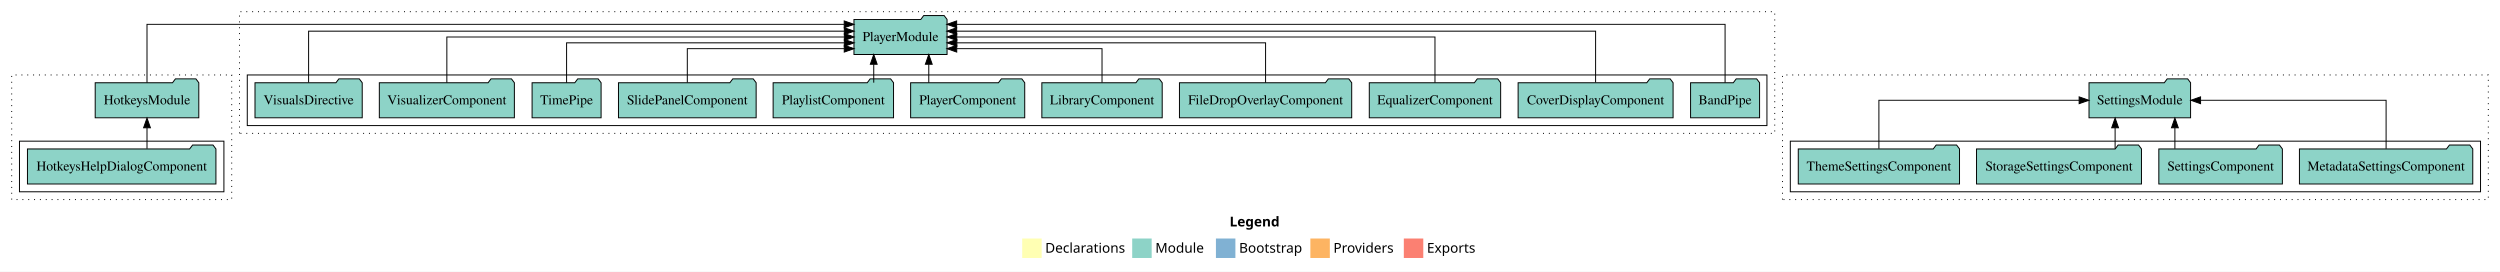
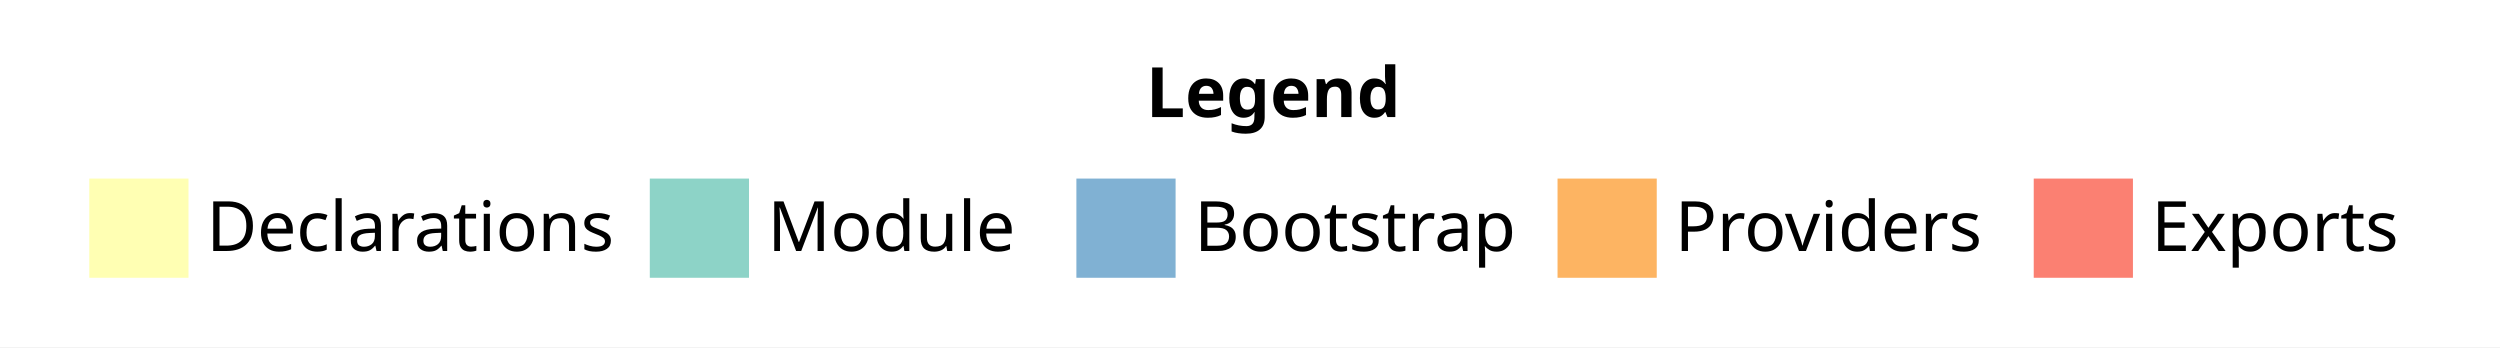
- <svg xmlns="http://www.w3.org/2000/svg" width="2568pt" height="279pt" viewBox="0.00 0.00 2568.00 279.00">
-   <g id="graph0" class="graph" transform="scale(1 1) rotate(0) translate(4 275)">
-     <polygon fill="white" stroke="transparent" points="-4,4 -4,-275 2564,-275 2564,4 -4,4" />
-     <text text-anchor="start" x="1259.01" y="-42.4" font-family="Times-12" font-weight="bold" font-size="14.00">Legend</text>
-     <polygon fill="#ffffb3" stroke="transparent" points="1046,-10 1046,-30 1066,-30 1066,-10 1046,-10" />
-     <text text-anchor="start" x="1069.63" y="-15.4" font-family="Times-12" font-size="14.00">  Declarations</text>
-     <polygon fill="#8dd3c7" stroke="transparent" points="1159,-10 1159,-30 1179,-30 1179,-10 1159,-10" />
-     <text text-anchor="start" x="1182.73" y="-15.4" font-family="Times-12" font-size="14.00">  Module</text>
-     <polygon fill="#80b1d3" stroke="transparent" points="1245,-10 1245,-30 1265,-30 1265,-10 1245,-10" />
-     <text text-anchor="start" x="1268.78" y="-15.4" font-family="Times-12" font-size="14.00">  Bootstrap</text>
-     <polygon fill="#fdb462" stroke="transparent" points="1342,-10 1342,-30 1362,-30 1362,-10 1342,-10" />
-     <text text-anchor="start" x="1365.67" y="-15.4" font-family="Times-12" font-size="14.00">  Providers</text>
-     <polygon fill="#fb8072" stroke="transparent" points="1438,-10 1438,-30 1458,-30 1458,-10 1438,-10" />
-     <text text-anchor="start" x="1461.73" y="-15.4" font-family="Times-12" font-size="14.00">  Exports</text>
-     <g id="clust1" class="cluster">
-       <polygon fill="none" stroke="black" stroke-dasharray="1,5" points="8,-70 8,-198 234,-198 234,-70 8,-70" />
-     </g>
-     <g id="clust3" class="cluster">
-       <polygon fill="none" stroke="black" points="16,-78 16,-130 226,-130 226,-78 16,-78" />
-     </g>
-     <g id="clust7" class="cluster">
-       <polygon fill="none" stroke="black" stroke-dasharray="1,5" points="242,-138 242,-263 1819,-263 1819,-138 242,-138" />
-     </g>
-     <g id="clust9" class="cluster">
-       <polygon fill="none" stroke="black" points="250,-146 250,-198 1811,-198 1811,-146 250,-146" />
-     </g>
-     <g id="clust13" class="cluster">
-       <polygon fill="none" stroke="black" stroke-dasharray="1,5" points="1827,-70 1827,-198 2552,-198 2552,-70 1827,-70" />
-     </g>
-     <g id="clust15" class="cluster">
-       <polygon fill="none" stroke="black" points="1835,-78 1835,-130 2544,-130 2544,-78 1835,-78" />
-     </g>
-     <g id="node1" class="node">
-       <polygon fill="#8dd3c7" stroke="black" points="217.8,-122 214.8,-126 193.8,-126 190.8,-122 24.2,-122 24.2,-86 217.8,-86 217.8,-122" />
-       <text text-anchor="middle" x="121" y="-99.8" font-family="Times,serif" font-size="14.00">HotkeysHelpDialogComponent</text>
-     </g>
-     <g id="node2" class="node">
-       <polygon fill="#8dd3c7" stroke="black" points="200.21,-190 197.21,-194 176.21,-194 173.21,-190 93.79,-190 93.79,-154 200.21,-154 200.21,-190" />
-       <text text-anchor="middle" x="147" y="-167.8" font-family="Times,serif" font-size="14.00">HotkeysModule</text>
-     </g>
-     <g id="edge1" class="edge">
-       <path fill="none" stroke="black" d="M147,-122.22C147,-122.22 147,-143.73 147,-143.73" />
-       <polygon fill="black" stroke="black" points="143.5,-143.73 147,-153.73 150.5,-143.73 143.5,-143.73" />
-     </g>
-     <g id="node14" class="node">
-       <polygon fill="#8dd3c7" stroke="black" points="968.81,-255 965.81,-259 944.81,-259 941.81,-255 873.19,-255 873.19,-219 968.81,-219 968.81,-255" />
-       <text text-anchor="middle" x="921" y="-232.8" font-family="Times,serif" font-size="14.00">PlayerModule</text>
-     </g>
-     <g id="edge6" class="edge">
-       <path fill="none" stroke="black" d="M147,-190.09C147,-213.13 147,-250 147,-250 147,-250 863.17,-250 863.17,-250" />
-       <polygon fill="black" stroke="black" points="863.17,-253.5 873.17,-250 863.17,-246.5 863.17,-253.5" />
-     </g>
-     <g id="node3" class="node">
-       <polygon fill="#8dd3c7" stroke="black" points="1803.44,-190 1800.44,-194 1779.44,-194 1776.44,-190 1732.56,-190 1732.56,-154 1803.44,-154 1803.44,-190" />
-       <text text-anchor="middle" x="1768" y="-167.8" font-family="Times,serif" font-size="14.00">BandPipe</text>
-     </g>
-     <g id="edge2" class="edge">
-       <path fill="none" stroke="black" d="M1768,-190.09C1768,-213.13 1768,-250 1768,-250 1768,-250 978.66,-250 978.66,-250" />
-       <polygon fill="black" stroke="black" points="978.66,-246.5 968.66,-250 978.66,-253.5 978.66,-246.5" />
-     </g>
-     <g id="node4" class="node">
-       <polygon fill="#8dd3c7" stroke="black" points="1714.59,-190 1711.59,-194 1690.59,-194 1687.59,-190 1555.41,-190 1555.41,-154 1714.59,-154 1714.59,-190" />
-       <text text-anchor="middle" x="1635" y="-167.8" font-family="Times,serif" font-size="14.00">CoverDisplayComponent</text>
-     </g>
-     <g id="edge3" class="edge">
-       <path fill="none" stroke="black" d="M1635,-190.28C1635,-211.32 1635,-243 1635,-243 1635,-243 978.68,-243 978.68,-243" />
-       <polygon fill="black" stroke="black" points="978.68,-239.5 968.68,-243 978.68,-246.5 978.68,-239.5" />
-     </g>
-     <g id="node5" class="node">
-       <polygon fill="#8dd3c7" stroke="black" points="1537.47,-190 1534.47,-194 1513.47,-194 1510.47,-190 1402.53,-190 1402.53,-154 1537.47,-154 1537.47,-190" />
-       <text text-anchor="middle" x="1470" y="-167.8" font-family="Times,serif" font-size="14.00">EqualizerComponent</text>
-     </g>
-     <g id="edge4" class="edge">
-       <path fill="none" stroke="black" d="M1470,-190.11C1470,-209.34 1470,-237 1470,-237 1470,-237 978.76,-237 978.76,-237" />
-       <polygon fill="black" stroke="black" points="978.76,-233.5 968.76,-237 978.76,-240.5 978.76,-233.5" />
-     </g>
-     <g id="node6" class="node">
-       <polygon fill="#8dd3c7" stroke="black" points="1384.47,-190 1381.47,-194 1360.47,-194 1357.47,-190 1207.53,-190 1207.53,-154 1384.47,-154 1384.47,-190" />
-       <text text-anchor="middle" x="1296" y="-167.8" font-family="Times,serif" font-size="14.00">FileDropOverlayComponent</text>
-     </g>
-     <g id="edge5" class="edge">
-       <path fill="none" stroke="black" d="M1296,-190.02C1296,-207.37 1296,-231 1296,-231 1296,-231 978.87,-231 978.87,-231" />
-       <polygon fill="black" stroke="black" points="978.87,-227.5 968.87,-231 978.87,-234.5 978.87,-227.5" />
-     </g>
-     <g id="node7" class="node">
-       <polygon fill="#8dd3c7" stroke="black" points="1189.81,-190 1186.81,-194 1165.81,-194 1162.81,-190 1066.19,-190 1066.19,-154 1189.81,-154 1189.81,-190" />
-       <text text-anchor="middle" x="1128" y="-167.8" font-family="Times,serif" font-size="14.00">LibraryComponent</text>
-     </g>
-     <g id="edge7" class="edge">
-       <path fill="none" stroke="black" d="M1128,-190.24C1128,-205.57 1128,-225 1128,-225 1128,-225 978.75,-225 978.75,-225" />
-       <polygon fill="black" stroke="black" points="978.75,-221.5 968.75,-225 978.75,-228.5 978.75,-221.5" />
-     </g>
-     <g id="node8" class="node">
-       <polygon fill="#8dd3c7" stroke="black" points="1048.6,-190 1045.6,-194 1024.6,-194 1021.6,-190 931.4,-190 931.4,-154 1048.6,-154 1048.6,-190" />
-       <text text-anchor="middle" x="990" y="-167.8" font-family="Times,serif" font-size="14.00">PlayerComponent</text>
-     </g>
-     <g id="edge8" class="edge">
-       <path fill="none" stroke="black" d="M950.05,-190.11C950.05,-190.11 950.05,-208.99 950.05,-208.99" />
-       <polygon fill="black" stroke="black" points="946.55,-208.99 950.05,-218.99 953.55,-208.99 946.55,-208.99" />
-     </g>
-     <g id="node9" class="node">
-       <polygon fill="#8dd3c7" stroke="black" points="913.84,-190 910.84,-194 889.84,-194 886.84,-190 790.16,-190 790.16,-154 913.84,-154 913.84,-190" />
-       <text text-anchor="middle" x="852" y="-167.8" font-family="Times,serif" font-size="14.00">PlaylistComponent</text>
-     </g>
-     <g id="edge9" class="edge">
-       <path fill="none" stroke="black" d="M893.51,-190.11C893.51,-190.11 893.51,-208.99 893.51,-208.99" />
-       <polygon fill="black" stroke="black" points="890.01,-208.99 893.51,-218.99 897.01,-208.99 890.01,-208.99" />
-     </g>
-     <g id="node10" class="node">
-       <polygon fill="#8dd3c7" stroke="black" points="772.71,-190 769.71,-194 748.71,-194 745.71,-190 631.29,-190 631.29,-154 772.71,-154 772.71,-190" />
-       <text text-anchor="middle" x="702" y="-167.8" font-family="Times,serif" font-size="14.00">SlidePanelComponent</text>
-     </g>
-     <g id="edge10" class="edge">
-       <path fill="none" stroke="black" d="M702,-190.24C702,-205.57 702,-225 702,-225 702,-225 863.21,-225 863.21,-225" />
-       <polygon fill="black" stroke="black" points="863.21,-228.5 873.21,-225 863.21,-221.5 863.21,-228.5" />
-     </g>
-     <g id="node11" class="node">
-       <polygon fill="#8dd3c7" stroke="black" points="613.44,-190 610.44,-194 589.44,-194 586.44,-190 542.56,-190 542.56,-154 613.44,-154 613.44,-190" />
-       <text text-anchor="middle" x="578" y="-167.8" font-family="Times,serif" font-size="14.00">TimePipe</text>
-     </g>
-     <g id="edge11" class="edge">
-       <path fill="none" stroke="black" d="M578,-190.02C578,-207.37 578,-231 578,-231 578,-231 863.31,-231 863.31,-231" />
-       <polygon fill="black" stroke="black" points="863.31,-234.5 873.31,-231 863.31,-227.5 863.31,-234.5" />
-     </g>
-     <g id="node12" class="node">
-       <polygon fill="#8dd3c7" stroke="black" points="524.36,-190 521.36,-194 500.36,-194 497.36,-190 385.64,-190 385.64,-154 524.36,-154 524.36,-190" />
-       <text text-anchor="middle" x="455" y="-167.8" font-family="Times,serif" font-size="14.00">VisualizerComponent</text>
-     </g>
-     <g id="edge12" class="edge">
-       <path fill="none" stroke="black" d="M455,-190.11C455,-209.34 455,-237 455,-237 455,-237 863.32,-237 863.32,-237" />
-       <polygon fill="black" stroke="black" points="863.32,-240.5 873.32,-237 863.32,-233.5 863.32,-240.5" />
-     </g>
-     <g id="node13" class="node">
-       <polygon fill="#8dd3c7" stroke="black" points="368.07,-190 365.07,-194 344.07,-194 341.07,-190 257.93,-190 257.93,-154 368.07,-154 368.07,-190" />
-       <text text-anchor="middle" x="313" y="-167.8" font-family="Times,serif" font-size="14.00">VisualsDirective</text>
-     </g>
-     <g id="edge13" class="edge">
-       <path fill="none" stroke="black" d="M313,-190.28C313,-211.32 313,-243 313,-243 313,-243 863.29,-243 863.29,-243" />
-       <polygon fill="black" stroke="black" points="863.29,-246.5 873.29,-243 863.29,-239.5 863.29,-246.5" />
-     </g>
-     <g id="node15" class="node">
-       <polygon fill="#8dd3c7" stroke="black" points="2536.03,-122 2533.03,-126 2512.03,-126 2509.03,-122 2357.97,-122 2357.97,-86 2536.03,-86 2536.03,-122" />
-       <text text-anchor="middle" x="2447" y="-99.8" font-family="Times,serif" font-size="14.00">MetadataSettingsComponent</text>
-     </g>
-     <g id="node19" class="node">
-       <polygon fill="#8dd3c7" stroke="black" points="2246.16,-190 2243.16,-194 2222.16,-194 2219.16,-190 2141.84,-190 2141.84,-154 2246.16,-154 2246.16,-190" />
-       <text text-anchor="middle" x="2194" y="-167.8" font-family="Times,serif" font-size="14.00">SettingsModule</text>
-     </g>
-     <g id="edge14" class="edge">
-       <path fill="none" stroke="black" d="M2447,-122.22C2447,-142.37 2447,-172 2447,-172 2447,-172 2256.42,-172 2256.42,-172" />
-       <polygon fill="black" stroke="black" points="2256.42,-168.5 2246.42,-172 2256.42,-175.5 2256.42,-168.5" />
-     </g>
-     <g id="node16" class="node">
-       <polygon fill="#8dd3c7" stroke="black" points="2340.45,-122 2337.45,-126 2316.45,-126 2313.45,-122 2213.55,-122 2213.55,-86 2340.45,-86 2340.45,-122" />
-       <text text-anchor="middle" x="2277" y="-99.8" font-family="Times,serif" font-size="14.00">SettingsComponent</text>
-     </g>
-     <g id="edge15" class="edge">
-       <path fill="none" stroke="black" d="M2230.05,-122.22C2230.05,-122.22 2230.05,-143.73 2230.05,-143.73" />
-       <polygon fill="black" stroke="black" points="2226.55,-143.73 2230.05,-153.73 2233.55,-143.73 2226.55,-143.73" />
-     </g>
-     <g id="node17" class="node">
-       <polygon fill="#8dd3c7" stroke="black" points="2195.71,-122 2192.71,-126 2171.71,-126 2168.71,-122 2026.29,-122 2026.29,-86 2195.71,-86 2195.71,-122" />
-       <text text-anchor="middle" x="2111" y="-99.8" font-family="Times,serif" font-size="14.00">StorageSettingsComponent</text>
-     </g>
-     <g id="edge16" class="edge">
-       <path fill="none" stroke="black" d="M2168.64,-122.22C2168.64,-122.22 2168.64,-143.73 2168.64,-143.73" />
-       <polygon fill="black" stroke="black" points="2165.14,-143.73 2168.64,-153.73 2172.14,-143.73 2165.14,-143.73" />
-     </g>
-     <g id="node18" class="node">
-       <polygon fill="#8dd3c7" stroke="black" points="2008.82,-122 2005.82,-126 1984.82,-126 1981.82,-122 1843.18,-122 1843.18,-86 2008.82,-86 2008.82,-122" />
-       <text text-anchor="middle" x="1926" y="-99.8" font-family="Times,serif" font-size="14.00">ThemeSettingsComponent</text>
-     </g>
-     <g id="edge17" class="edge">
-       <path fill="none" stroke="black" d="M1926,-122.22C1926,-142.37 1926,-172 1926,-172 1926,-172 2131.69,-172 2131.69,-172" />
-       <polygon fill="black" stroke="black" points="2131.69,-175.5 2141.69,-172 2131.69,-168.5 2131.69,-175.5" />
-     </g>
+ <svg xmlns="http://www.w3.org/2000/svg" width="504pt" height="70pt" viewBox="0.00 0.00 504.00 70.00">
+   <g id="graph0" class="graph" transform="scale(1 1) rotate(0) translate(4 66)">
+     <polygon fill="white" stroke="transparent" points="-4,4 -4,-66 500,-66 500,4 -4,4" />
+     <text text-anchor="start" x="227.01" y="-42.4" font-family="Times-12" font-weight="bold" font-size="14.00">Legend</text>
+     <polygon fill="#ffffb3" stroke="transparent" points="14,-10 14,-30 34,-30 34,-10 14,-10" />
+     <text text-anchor="start" x="37.63" y="-15.4" font-family="Times-12" font-size="14.00">  Declarations</text>
+     <polygon fill="#8dd3c7" stroke="transparent" points="127,-10 127,-30 147,-30 147,-10 127,-10" />
+     <text text-anchor="start" x="150.73" y="-15.4" font-family="Times-12" font-size="14.00">  Module</text>
+     <polygon fill="#80b1d3" stroke="transparent" points="213,-10 213,-30 233,-30 233,-10 213,-10" />
+     <text text-anchor="start" x="236.78" y="-15.4" font-family="Times-12" font-size="14.00">  Bootstrap</text>
+     <polygon fill="#fdb462" stroke="transparent" points="310,-10 310,-30 330,-30 330,-10 310,-10" />
+     <text text-anchor="start" x="333.67" y="-15.4" font-family="Times-12" font-size="14.00">  Providers</text>
+     <polygon fill="#fb8072" stroke="transparent" points="406,-10 406,-30 426,-30 426,-10 406,-10" />
+     <text text-anchor="start" x="429.73" y="-15.4" font-family="Times-12" font-size="14.00">  Exports</text>
  </g>
</svg>
